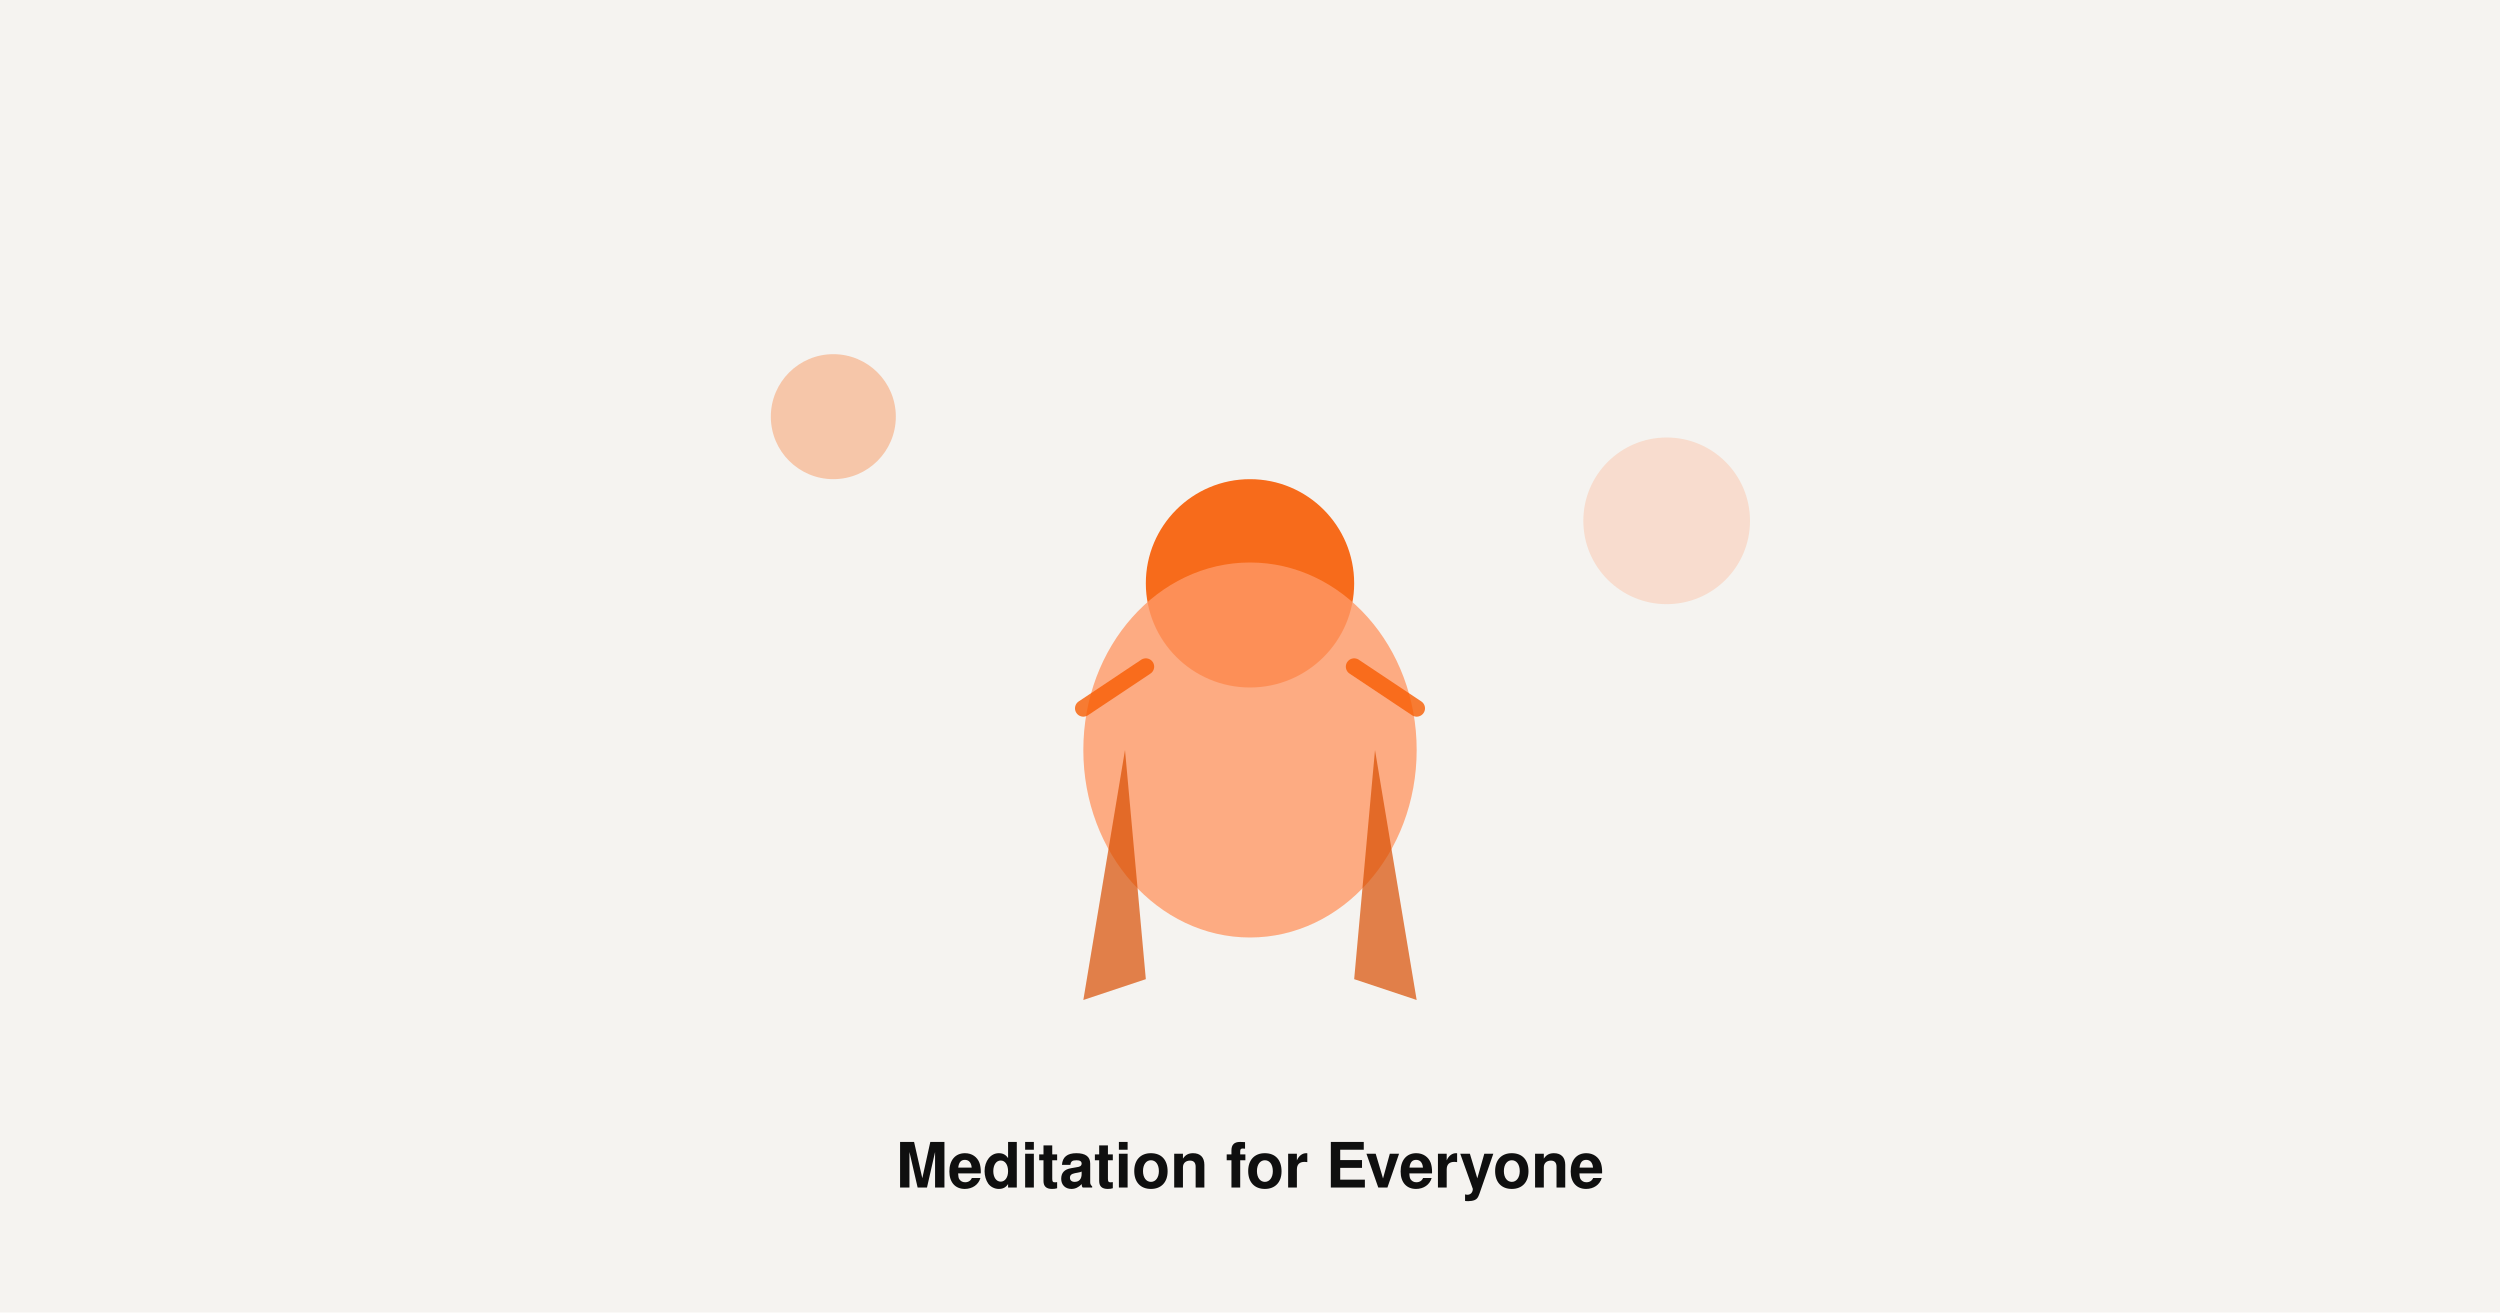
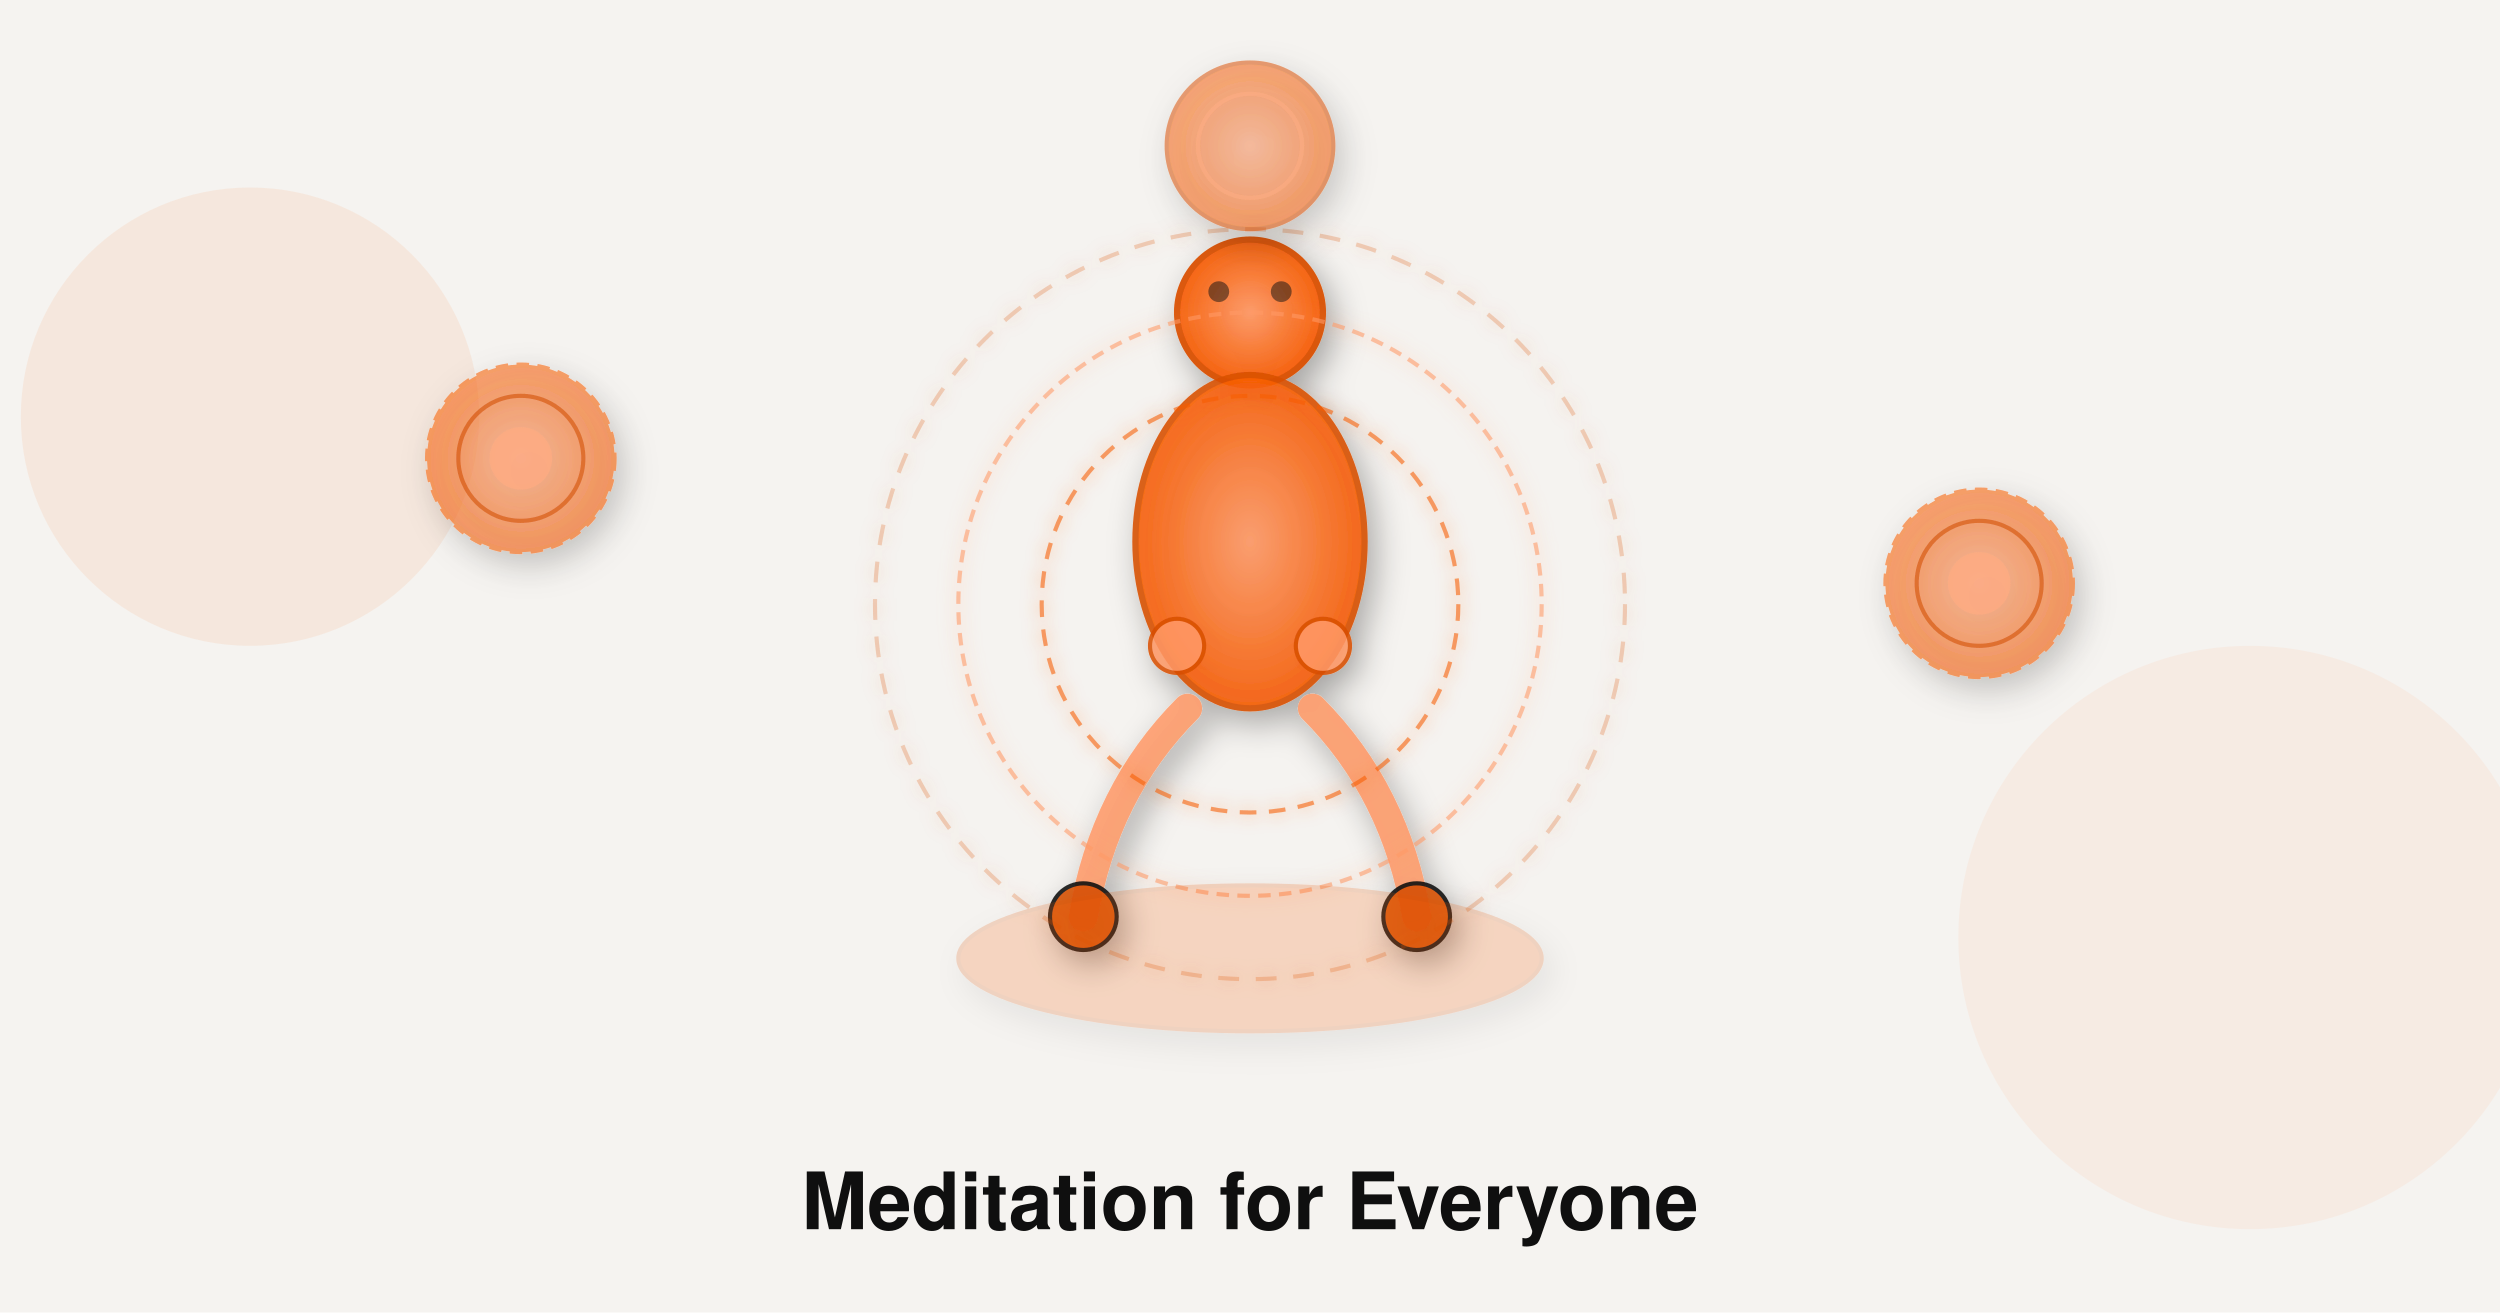
<svg xmlns="http://www.w3.org/2000/svg" viewBox="0 0 1200 630">
+   <defs>
+     <filter id="medShadow" x="-50%" y="-50%" width="200%" height="200%">
+       <feDropShadow dx="4" dy="6" stdDeviation="8" flood-opacity="0.35" flood-color="#000" />
+     </filter>
+     <filter id="medGlow">
+       <feGaussianBlur stdDeviation="4" result="coloredBlur" />
+       <feMerge>
+         <feMergeNode in="coloredBlur" />
+         <feMergeNode in="SourceGraphic" />
+       </feMerge>
+     </filter>
+     <radialGradient id="medCenter" cx="50%" cy="50%" r="50%">
+       <stop offset="0%" style="stop-color:#ff9966;stop-opacity:1" />
+       <stop offset="100%" style="stop-color:#f75c03;stop-opacity:1" />
+     </radialGradient>
+   </defs>
  <rect width="1200" height="630" fill="#f5f3f0" />
-   <circle cx="600" cy="280" r="50" fill="#f75c03" opacity="0.9" />
-   <ellipse cx="600" cy="360" rx="80" ry="90" fill="#ff9966" opacity="0.8" />
-   <path d="M 540 360 L 520 480 L 550 470" fill="#d94f02" opacity="0.7" />
-   <path d="M 660 360 L 680 480 L 650 470" fill="#d94f02" opacity="0.7" />
-   <path d="M 550 320 L 520 340" stroke="#f75c03" stroke-width="8" opacity="0.8" stroke-linecap="round" />
-   <path d="M 650 320 L 680 340" stroke="#f75c03" stroke-width="8" opacity="0.8" stroke-linecap="round" />
-   <circle cx="400" cy="200" r="30" fill="#f75c03" opacity="0.3" />
-   <circle cx="800" cy="250" r="40" fill="#ff9966" opacity="0.25" />
-   <text x="600" y="570" font-family="Abacaxi, Helvetica, Arial, sans-serif" font-size="30" font-weight="bold" fill="#0f0f0f" text-anchor="middle">
-     Meditation for Everyone
-   </text>
+   <circle cx="120" cy="200" r="110" fill="#f75c03" opacity="0.08" />
+   <circle cx="1080" cy="450" r="140" fill="#ff9966" opacity="0.09" />
+   <g filter="url(#medShadow)">
+     <circle cx="600" cy="150" r="35" fill="url(#medCenter)" opacity="0.93" stroke="#d94f02" stroke-width="3" />
+     <ellipse cx="600" cy="260" rx="55" ry="80" fill="url(#medCenter)" opacity="0.88" stroke="#d94f02" stroke-width="3" />
+     <path d="M 570 340 Q 530 380 520 440" stroke="#ff9966" stroke-width="14" stroke-linecap="round" opacity="0.85" fill="none" />
+     <circle cx="520" cy="440" r="16" fill="#d94f02" opacity="0.88" stroke="#0f0f0f" stroke-width="2" />
+     <path d="M 630 340 Q 670 380 680 440" stroke="#ff9966" stroke-width="14" stroke-linecap="round" opacity="0.85" fill="none" />
+     <circle cx="680" cy="440" r="16" fill="#d94f02" opacity="0.88" stroke="#0f0f0f" stroke-width="2" />
+     <circle cx="565" cy="310" r="13" fill="#ff9966" opacity="0.85" stroke="#d94f02" stroke-width="2" />
+     <circle cx="635" cy="310" r="13" fill="#ff9966" opacity="0.85" stroke="#d94f02" stroke-width="2" />
+     <circle cx="585" cy="140" r="5" fill="#0f0f0f" opacity="0.5" />
+     <circle cx="615" cy="140" r="5" fill="#0f0f0f" opacity="0.5" />
+   </g>
+   <g filter="url(#medGlow)" opacity="0.6">
+     <circle cx="600" cy="290" r="100" fill="none" stroke="#f75c03" stroke-width="2" stroke-dasharray="8,6" />
+     <circle cx="600" cy="290" r="140" fill="none" stroke="#ff9966" stroke-width="2" stroke-dasharray="6,4" />
+     <circle cx="600" cy="290" r="180" fill="none" stroke="#d94f02" stroke-width="2" stroke-dasharray="10,8" opacity="0.4" />
+   </g>
+   <g filter="url(#medShadow)" opacity="0.8">
+     <circle cx="250" cy="220" r="45" fill="url(#medCenter)" opacity="0.7" stroke="#f75c03" stroke-width="2" stroke-dasharray="6,4" />
+     <circle cx="250" cy="220" r="30" fill="none" stroke="#d94f02" stroke-width="2" />
+     <circle cx="250" cy="220" r="15" fill="#ff9966" opacity="0.8" />
+     <circle cx="950" cy="280" r="45" fill="url(#medCenter)" opacity="0.7" stroke="#f75c03" stroke-width="2" stroke-dasharray="6,4" />
+     <circle cx="950" cy="280" r="30" fill="none" stroke="#d94f02" stroke-width="2" />
+     <circle cx="950" cy="280" r="15" fill="#ff9966" opacity="0.8" />
+     <circle cx="600" cy="70" r="40" fill="url(#medCenter)" opacity="0.65" stroke="#d94f02" stroke-width="2" />
+     <circle cx="600" cy="70" r="25" fill="none" stroke="#ff9966" stroke-width="2" opacity="0.6" />
+   </g>
+   <ellipse cx="600" cy="460" rx="140" ry="35" fill="#f75c03" opacity="0.2" stroke="#d94f02" stroke-width="2" filter="url(#medShadow)" />
+   <text x="600" y="590" font-family="Abacaxi, Helvetica, Arial, sans-serif" font-size="38" font-weight="bold" fill="#0f0f0f" text-anchor="middle">Meditation for Everyone</text>
</svg>
